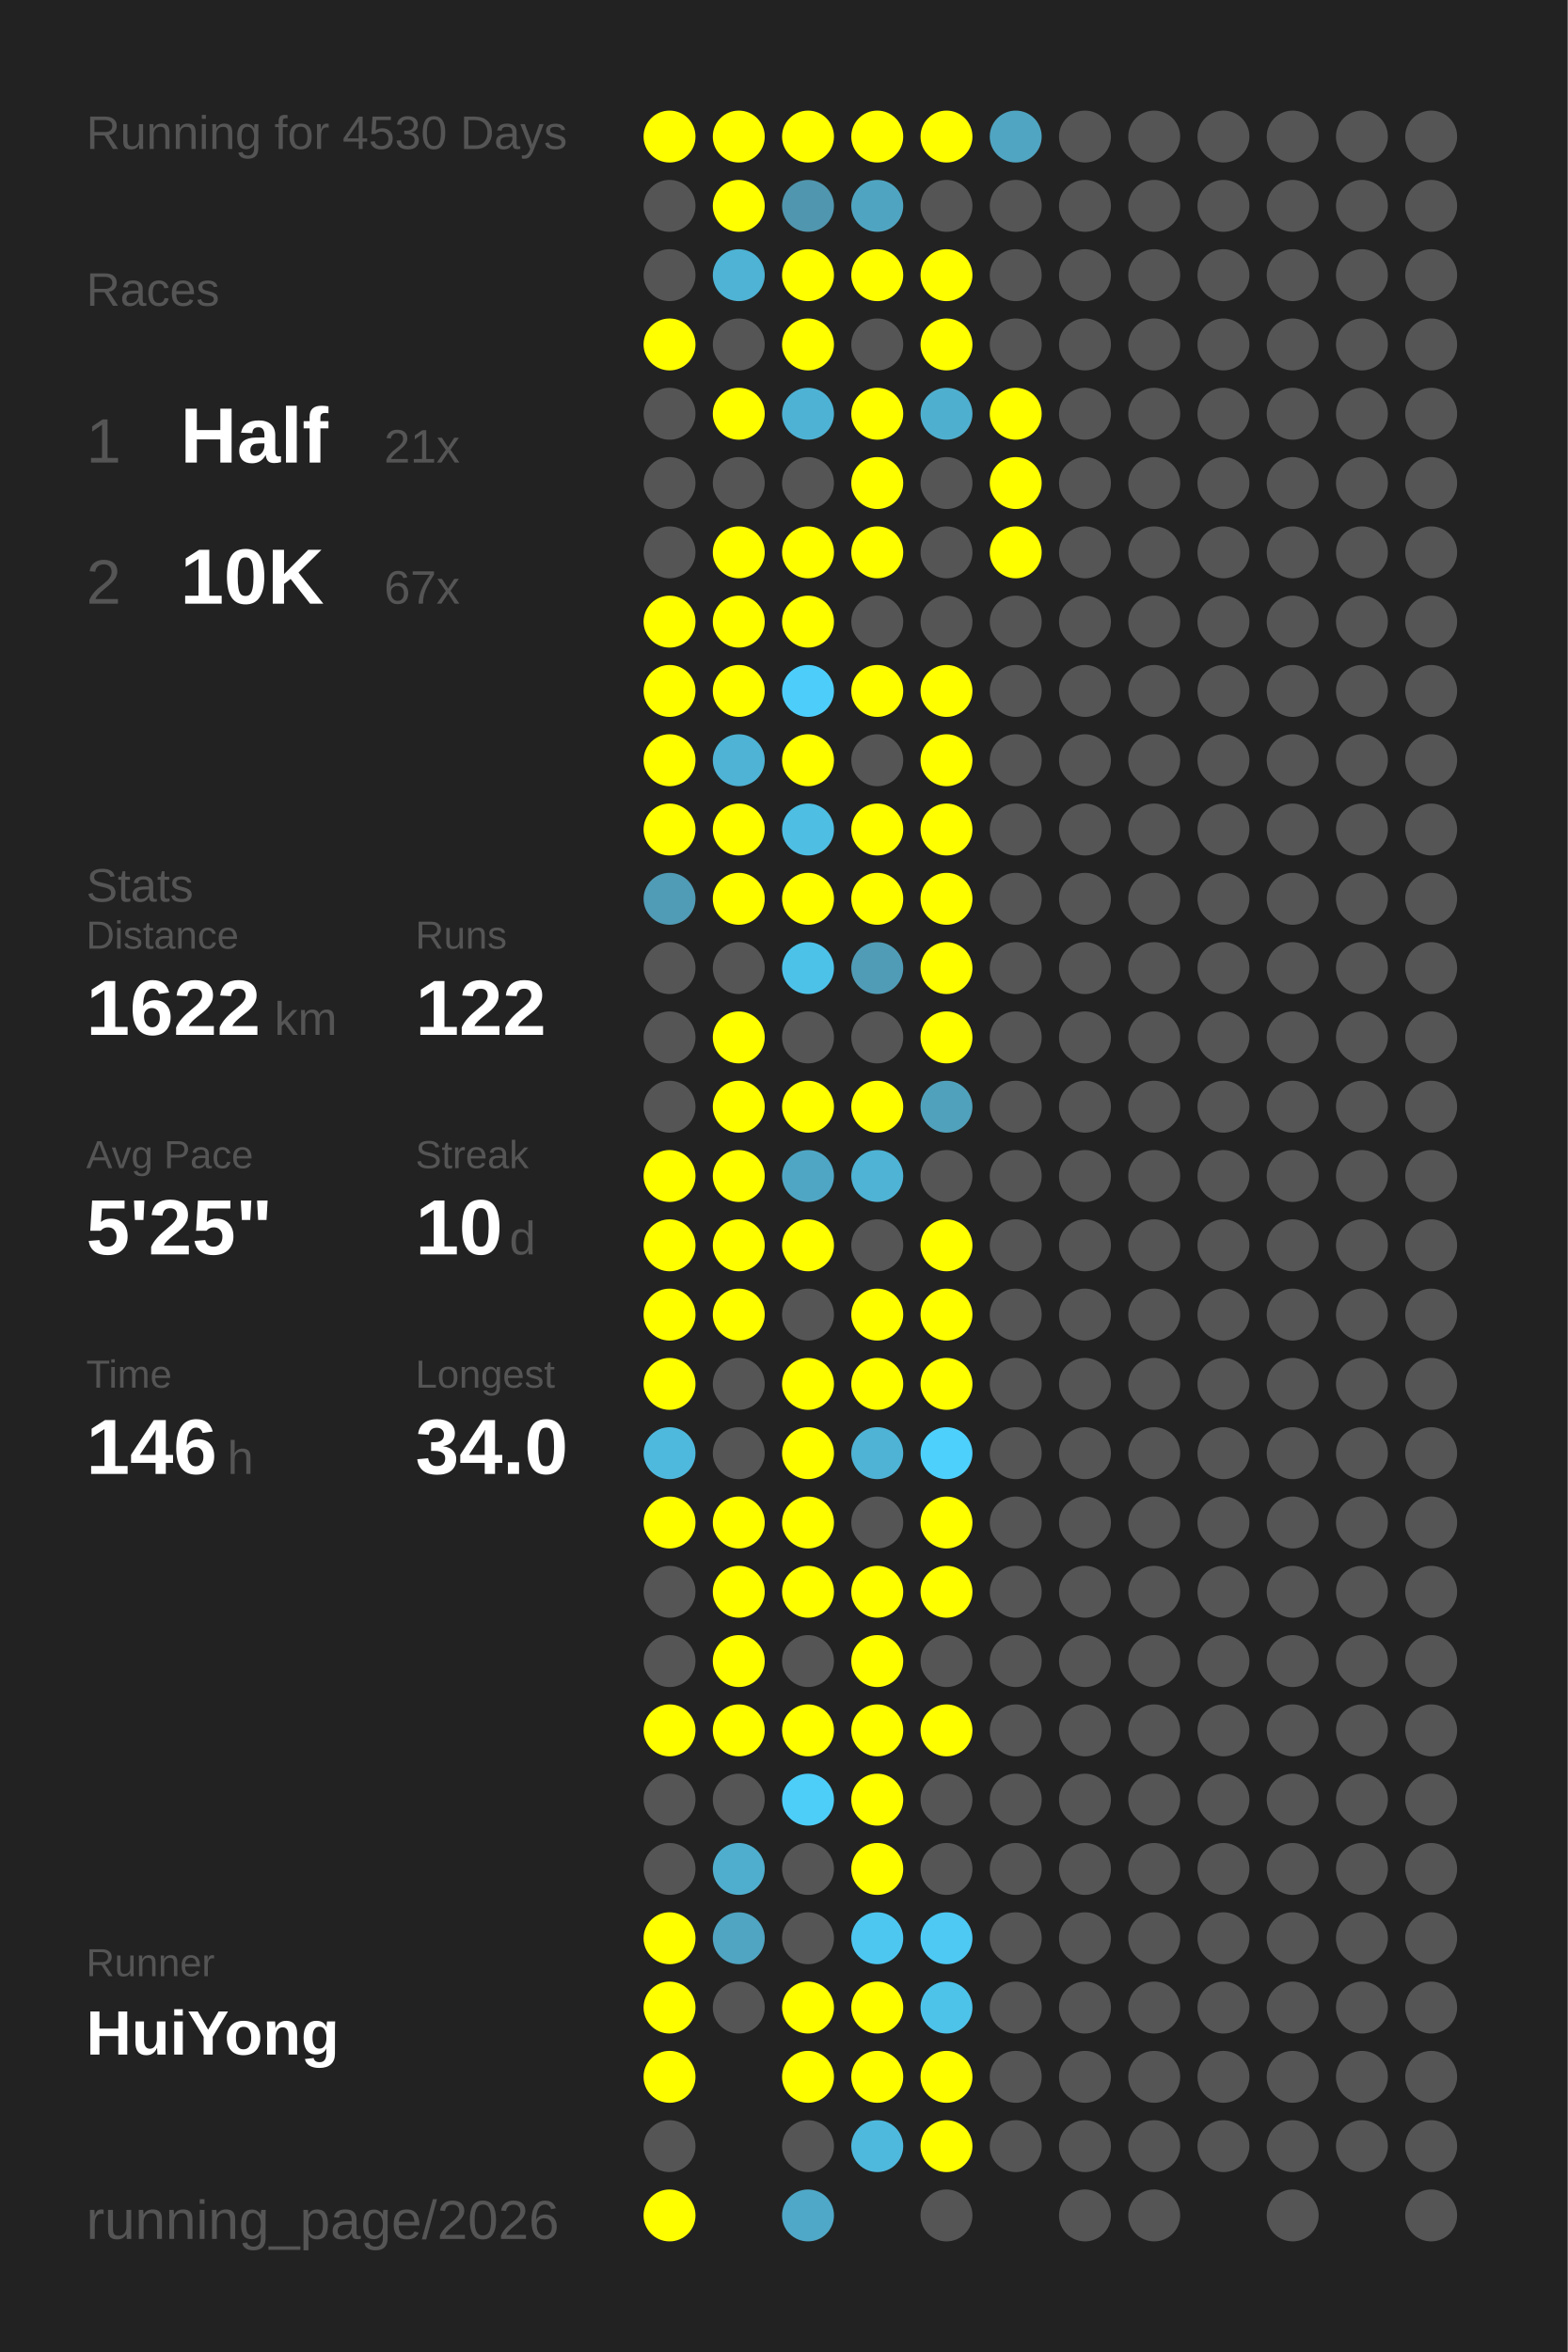
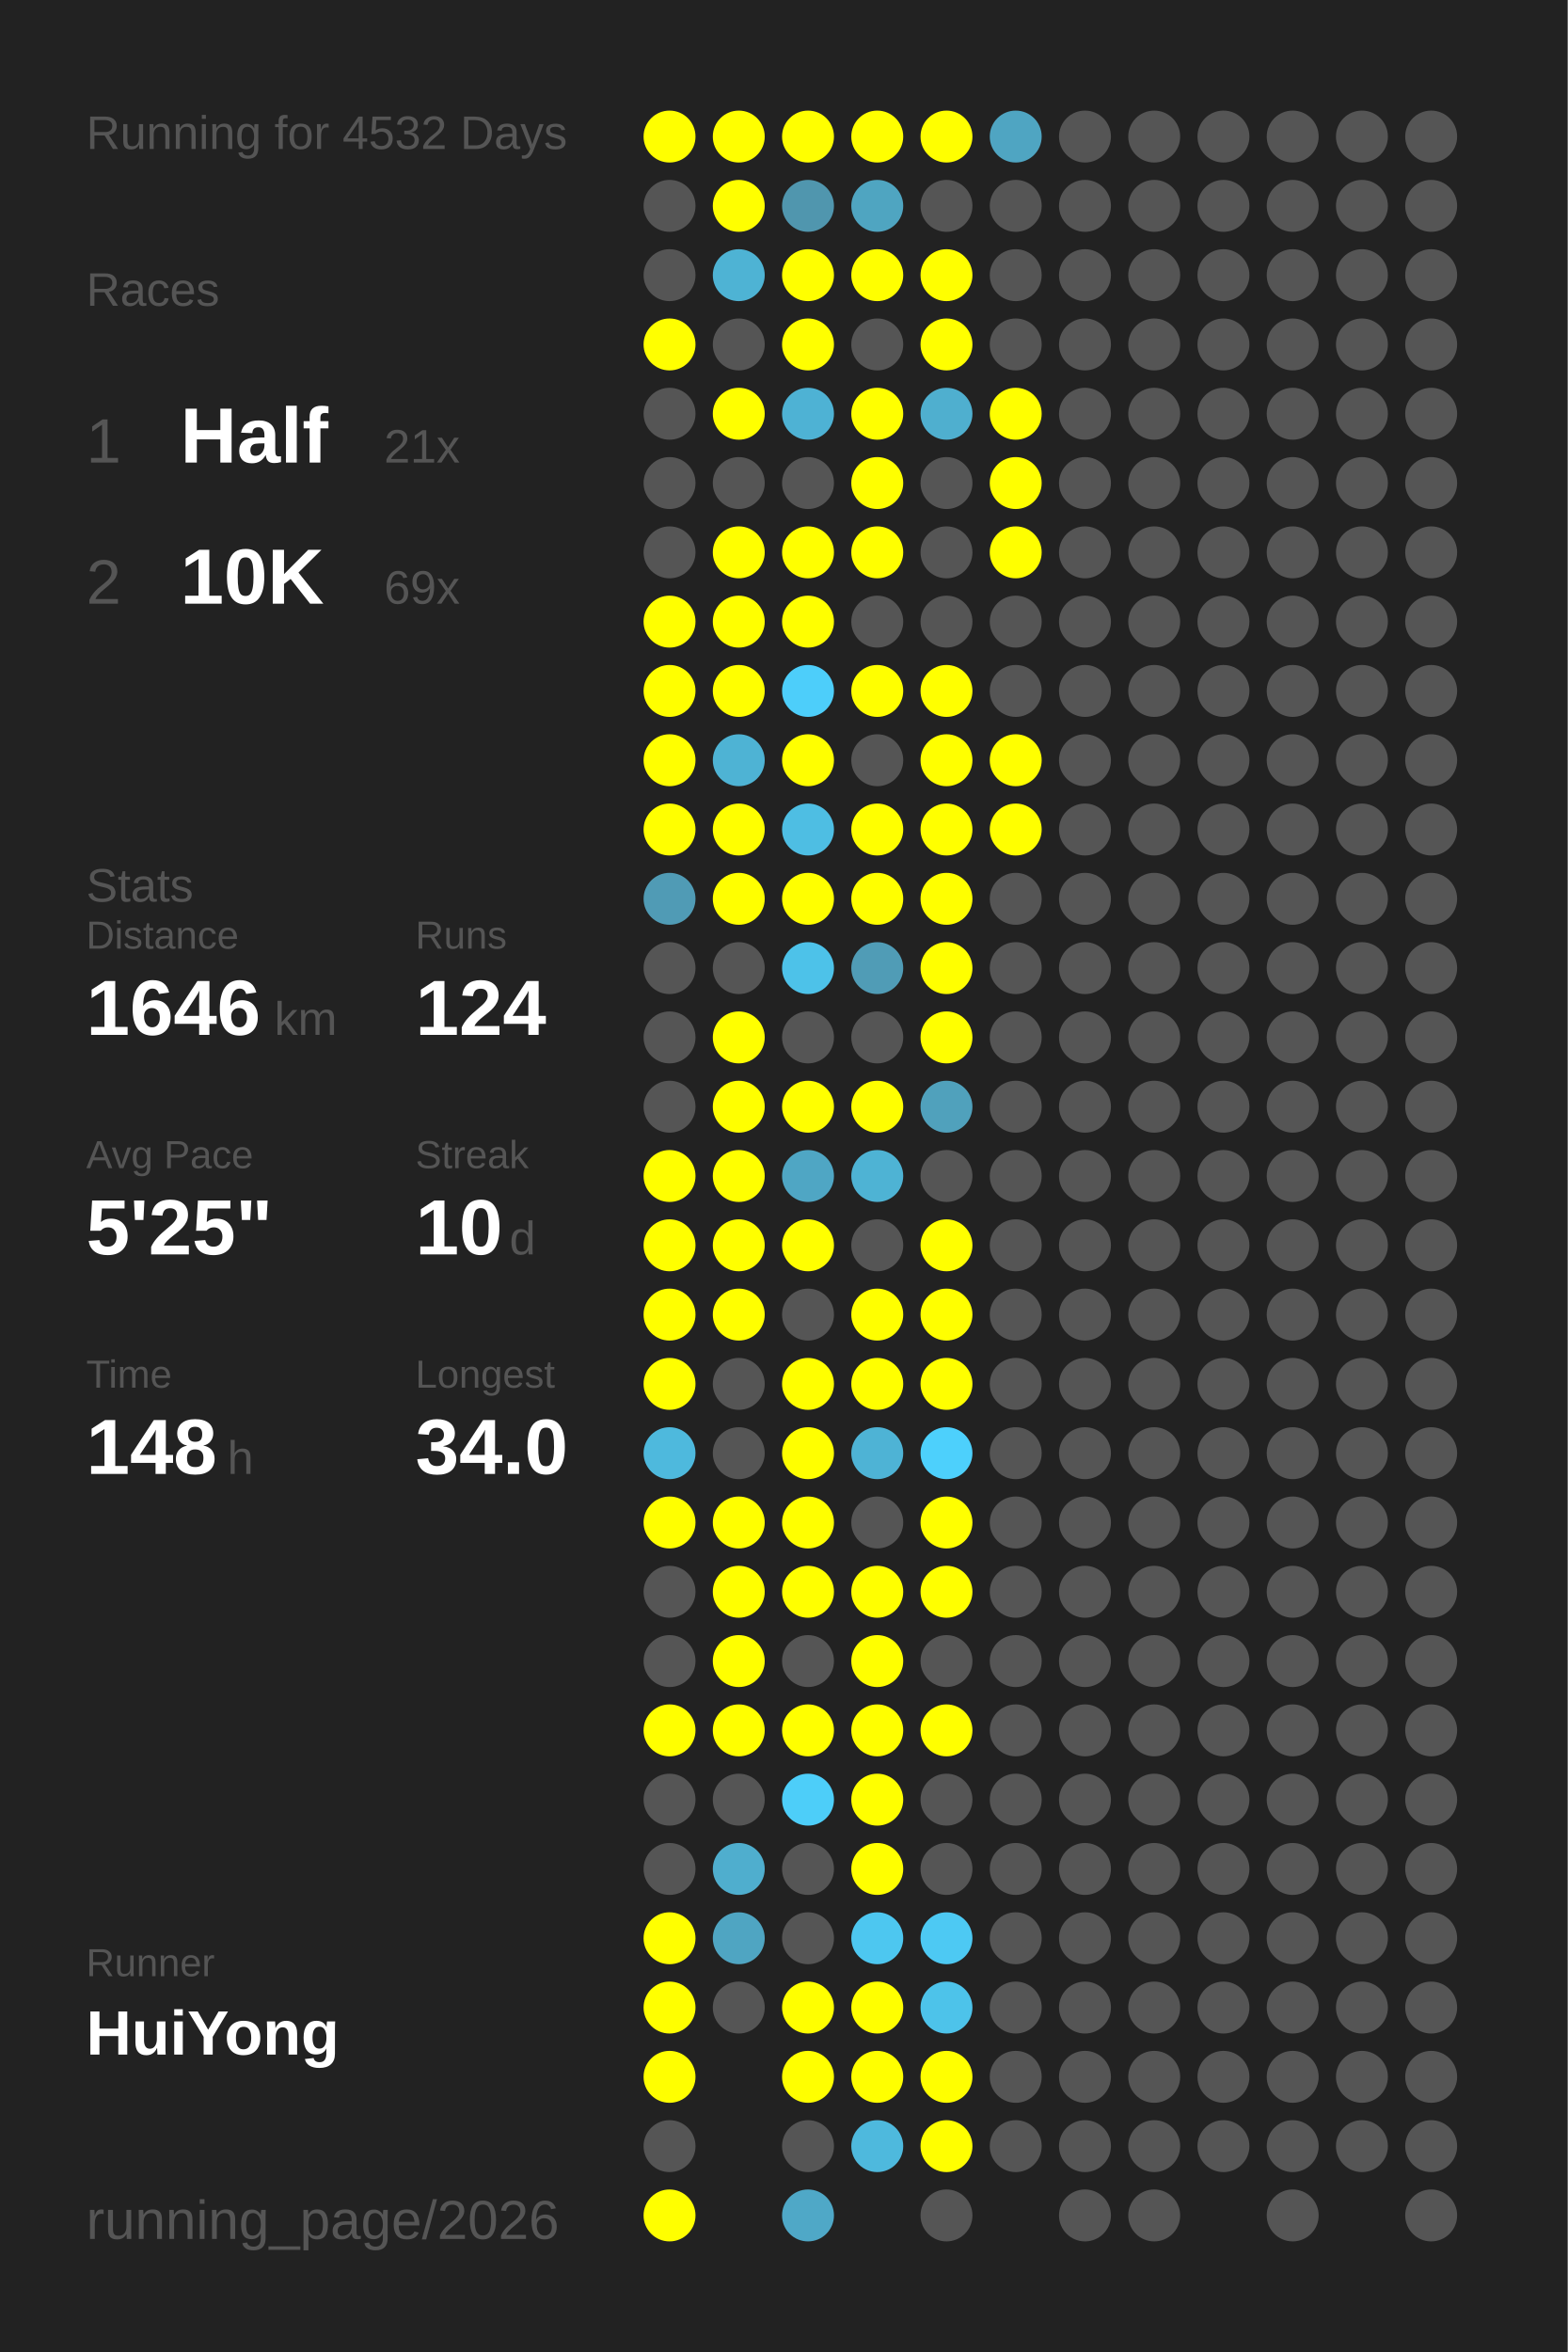
<svg xmlns="http://www.w3.org/2000/svg" baseProfile="full" height="300mm" version="1.1" viewBox="0,0,200,300" width="200mm">
  <defs />
  <rect fill="#222222" height="300" width="200" x="0" y="0" />
-   <text fill="#555555" style="font-size:6px; font-family:Arial;" x="11" y="19">Running for 4530 Days</text>
+   <text fill="#555555" style="font-size:6px; font-family:Arial;" x="11" y="19">Running for 4532 Days</text>
  <text fill="#555555" style="font-size:6px; font-family:Arial;" x="11" y="39">Races</text>
  <text fill="#555555" style="font-size:8px; font-family:Arial;" x="11" y="59">1</text>
  <text fill="#FFFFFF" style="font-size:10px; font-family:Arial; font-weight:bold;" x="23" y="59">Half</text>
  <text fill="#555555" style="font-size:6px; font-family:Arial;" x="49" y="59">21x</text>
  <text fill="#555555" style="font-size:8px; font-family:Arial;" x="11" y="77">2</text>
  <text fill="#FFFFFF" style="font-size:10px; font-family:Arial; font-weight:bold;" x="23" y="77">10K</text>
-   <text fill="#555555" style="font-size:6px; font-family:Arial;" x="49" y="77">67x</text>
+   <text fill="#555555" style="font-size:6px; font-family:Arial;" x="49" y="77">69x</text>
  <text fill="#555555" style="font-size:6px; font-family:Arial;" x="11" y="115">Stats</text>
  <text fill="#555555" style="font-size:5px; font-family:Arial;" x="11" y="121">Distance</text>
-   <text fill="#FFFFFF" style="font-size:10px; font-family:Arial; font-weight:bold;" x="11" y="132">1622</text>
+   <text fill="#FFFFFF" style="font-size:10px; font-family:Arial; font-weight:bold;" x="11" y="132">1646</text>
  <text fill="#555555" style="font-size:6px; font-family:Arial;" x="35" y="132">km</text>
  <text fill="#555555" style="font-size:5px; font-family:Arial;" x="53" y="121">Runs</text>
-   <text fill="#FFFFFF" style="font-size:10px; font-family:Arial; font-weight:bold;" x="53" y="132">122</text>
+   <text fill="#FFFFFF" style="font-size:10px; font-family:Arial; font-weight:bold;" x="53" y="132">124</text>
  <text fill="#555555" style="font-size:5px; font-family:Arial;" x="11" y="149">Avg Pace</text>
  <text fill="#FFFFFF" style="font-size:10px; font-family:Arial; font-weight:bold;" x="11" y="160">5'25"</text>
  <text fill="#555555" style="font-size:5px; font-family:Arial;" x="53" y="149">Streak</text>
  <text fill="#FFFFFF" style="font-size:10px; font-family:Arial; font-weight:bold;" x="53" y="160">10</text>
  <text fill="#555555" style="font-size:6px; font-family:Arial;" x="65" y="160">d</text>
  <text fill="#555555" style="font-size:5px; font-family:Arial;" x="11" y="177">Time</text>
-   <text fill="#FFFFFF" style="font-size:10px; font-family:Arial; font-weight:bold;" x="11" y="188">146</text>
+   <text fill="#FFFFFF" style="font-size:10px; font-family:Arial; font-weight:bold;" x="11" y="188">148</text>
  <text fill="#555555" style="font-size:6px; font-family:Arial;" x="29" y="188">h</text>
  <text fill="#555555" style="font-size:5px; font-family:Arial;" x="53" y="177">Longest</text>
  <text fill="#FFFFFF" style="font-size:10px; font-family:Arial; font-weight:bold;" x="53" y="188">34.0</text>
  <text fill="#555555" style="font-size:5px; font-family:Arial;" x="11" y="252.065">Runner</text>
  <text fill="#FFFFFF" style="font-size:8px; font-family:Arial; font-weight:bold;" x="11" y="262.065">HuiYong</text>
  <text fill="#555555" style="font-size:7px; font-family:Arial;" x="11" y="285.581">running_page/2026</text>
  <circle cx="85.417" cy="17.419" fill="#FFFF00" r="3.312" />
  <circle cx="85.417" cy="26.258" fill="#555555" r="3.312" />
  <circle cx="85.417" cy="35.097" fill="#555555" r="3.312" />
  <circle cx="85.417" cy="43.935" fill="#FFFF00" r="3.312" />
  <circle cx="85.417" cy="52.774" fill="#555555" r="3.312" />
  <circle cx="85.417" cy="61.613" fill="#555555" r="3.312" />
  <circle cx="85.417" cy="70.452" fill="#555555" r="3.312" />
  <circle cx="85.417" cy="79.29" fill="#FFFF00" r="3.312" />
  <circle cx="85.417" cy="88.129" fill="#FFFF00" r="3.312" />
  <circle cx="85.417" cy="96.968" fill="#FFFF00" r="3.312" />
  <circle cx="85.417" cy="105.806" fill="#FFFF00" r="3.312" />
  <circle cx="85.417" cy="114.645" fill="#509bb5" r="3.312" />
  <circle cx="85.417" cy="123.484" fill="#555555" r="3.312" />
  <circle cx="85.417" cy="132.323" fill="#555555" r="3.312" />
  <circle cx="85.417" cy="141.161" fill="#555555" r="3.312" />
  <circle cx="85.417" cy="150" fill="#FFFF00" r="3.312" />
  <circle cx="85.417" cy="158.839" fill="#FFFF00" r="3.312" />
  <circle cx="85.417" cy="167.677" fill="#FFFF00" r="3.312" />
  <circle cx="85.417" cy="176.516" fill="#FFFF00" r="3.312" />
  <circle cx="85.417" cy="185.355" fill="#4eb9dd" r="3.312" />
  <circle cx="85.417" cy="194.194" fill="#FFFF00" r="3.312" />
  <circle cx="85.417" cy="203.032" fill="#555555" r="3.312" />
  <circle cx="85.417" cy="211.871" fill="#555555" r="3.312" />
  <circle cx="85.417" cy="220.71" fill="#FFFF00" r="3.312" />
  <circle cx="85.417" cy="229.548" fill="#555555" r="3.312" />
  <circle cx="85.417" cy="238.387" fill="#555555" r="3.312" />
  <circle cx="85.417" cy="247.226" fill="#FFFF00" r="3.312" />
  <circle cx="85.417" cy="256.065" fill="#FFFF00" r="3.312" />
  <circle cx="85.417" cy="264.903" fill="#FFFF00" r="3.312" />
  <circle cx="85.417" cy="273.742" fill="#555555" r="3.312" />
  <circle cx="85.417" cy="282.581" fill="#FFFF00" r="3.312" />
  <circle cx="94.25" cy="17.419" fill="#FFFF00" r="3.312" />
  <circle cx="94.25" cy="26.258" fill="#FFFF00" r="3.312" />
  <circle cx="94.25" cy="35.097" fill="#4eb3d4" r="3.312" />
  <circle cx="94.25" cy="43.935" fill="#555555" r="3.312" />
  <circle cx="94.25" cy="52.774" fill="#FFFF00" r="3.312" />
  <circle cx="94.25" cy="61.613" fill="#555555" r="3.312" />
  <circle cx="94.25" cy="70.452" fill="#FFFF00" r="3.312" />
  <circle cx="94.25" cy="79.29" fill="#FFFF00" r="3.312" />
  <circle cx="94.25" cy="88.129" fill="#FFFF00" r="3.312" />
  <circle cx="94.25" cy="96.968" fill="#4eb3d4" r="3.312" />
  <circle cx="94.25" cy="105.806" fill="#FFFF00" r="3.312" />
  <circle cx="94.25" cy="114.645" fill="#FFFF00" r="3.312" />
  <circle cx="94.25" cy="123.484" fill="#555555" r="3.312" />
  <circle cx="94.25" cy="132.323" fill="#FFFF00" r="3.312" />
  <circle cx="94.25" cy="141.161" fill="#FFFF00" r="3.312" />
  <circle cx="94.25" cy="150" fill="#FFFF00" r="3.312" />
  <circle cx="94.25" cy="158.839" fill="#FFFF00" r="3.312" />
  <circle cx="94.25" cy="167.677" fill="#FFFF00" r="3.312" />
  <circle cx="94.25" cy="176.516" fill="#555555" r="3.312" />
  <circle cx="94.25" cy="185.355" fill="#555555" r="3.312" />
  <circle cx="94.25" cy="194.194" fill="#FFFF00" r="3.312" />
  <circle cx="94.25" cy="203.032" fill="#FFFF00" r="3.312" />
  <circle cx="94.25" cy="211.871" fill="#FFFF00" r="3.312" />
  <circle cx="94.25" cy="220.71" fill="#FFFF00" r="3.312" />
  <circle cx="94.25" cy="229.548" fill="#555555" r="3.312" />
  <circle cx="94.25" cy="238.387" fill="#4faece" r="3.312" />
  <circle cx="94.25" cy="247.226" fill="#4fa5c2" r="3.312" />
  <circle cx="94.25" cy="256.065" fill="#555555" r="3.312" />
  <circle cx="103.083" cy="17.419" fill="#FFFF00" r="3.312" />
  <circle cx="103.083" cy="26.258" fill="#5096ae" r="3.312" />
  <circle cx="103.083" cy="35.097" fill="#FFFF00" r="3.312" />
  <circle cx="103.083" cy="43.935" fill="#FFFF00" r="3.312" />
  <circle cx="103.083" cy="52.774" fill="#4eb2d4" r="3.312" />
  <circle cx="103.083" cy="61.613" fill="#555555" r="3.312" />
  <circle cx="103.083" cy="70.452" fill="#FFFF00" r="3.312" />
  <circle cx="103.083" cy="79.29" fill="#FFFF00" r="3.312" />
  <circle cx="103.083" cy="88.129" fill="#4dcefa" r="3.312" />
  <circle cx="103.083" cy="96.968" fill="#FFFF00" r="3.312" />
  <circle cx="103.083" cy="105.806" fill="#4ebee3" r="3.312" />
  <circle cx="103.083" cy="114.645" fill="#FFFF00" r="3.312" />
  <circle cx="103.083" cy="123.484" fill="#4dc2e9" r="3.312" />
  <circle cx="103.083" cy="132.323" fill="#555555" r="3.312" />
  <circle cx="103.083" cy="141.161" fill="#FFFF00" r="3.312" />
  <circle cx="103.083" cy="150" fill="#4fa6c4" r="3.312" />
  <circle cx="103.083" cy="158.839" fill="#FFFF00" r="3.312" />
  <circle cx="103.083" cy="167.677" fill="#555555" r="3.312" />
  <circle cx="103.083" cy="176.516" fill="#FFFF00" r="3.312" />
  <circle cx="103.083" cy="185.355" fill="#FFFF00" r="3.312" />
  <circle cx="103.083" cy="194.194" fill="#FFFF00" r="3.312" />
  <circle cx="103.083" cy="203.032" fill="#FFFF00" r="3.312" />
  <circle cx="103.083" cy="211.871" fill="#555555" r="3.312" />
  <circle cx="103.083" cy="220.71" fill="#FFFF00" r="3.312" />
  <circle cx="103.083" cy="229.548" fill="#4dcef9" r="3.312" />
  <circle cx="103.083" cy="238.387" fill="#555555" r="3.312" />
  <circle cx="103.083" cy="247.226" fill="#555555" r="3.312" />
  <circle cx="103.083" cy="256.065" fill="#FFFF00" r="3.312" />
  <circle cx="103.083" cy="264.903" fill="#FFFF00" r="3.312" />
  <circle cx="103.083" cy="273.742" fill="#555555" r="3.312" />
  <circle cx="103.083" cy="282.581" fill="#4fa8c7" r="3.312" />
  <circle cx="111.917" cy="17.419" fill="#FFFF00" r="3.312" />
  <circle cx="111.917" cy="26.258" fill="#4fa5c1" r="3.312" />
  <circle cx="111.917" cy="35.097" fill="#FFFF00" r="3.312" />
  <circle cx="111.917" cy="43.935" fill="#555555" r="3.312" />
  <circle cx="111.917" cy="52.774" fill="#FFFF00" r="3.312" />
  <circle cx="111.917" cy="61.613" fill="#FFFF00" r="3.312" />
  <circle cx="111.917" cy="70.452" fill="#FFFF00" r="3.312" />
  <circle cx="111.917" cy="79.29" fill="#555555" r="3.312" />
  <circle cx="111.917" cy="88.129" fill="#FFFF00" r="3.312" />
  <circle cx="111.917" cy="96.968" fill="#555555" r="3.312" />
  <circle cx="111.917" cy="105.806" fill="#FFFF00" r="3.312" />
  <circle cx="111.917" cy="114.645" fill="#FFFF00" r="3.312" />
  <circle cx="111.917" cy="123.484" fill="#509cb6" r="3.312" />
  <circle cx="111.917" cy="132.323" fill="#555555" r="3.312" />
  <circle cx="111.917" cy="141.161" fill="#FFFF00" r="3.312" />
  <circle cx="111.917" cy="150" fill="#4eb3d4" r="3.312" />
  <circle cx="111.917" cy="158.839" fill="#555555" r="3.312" />
  <circle cx="111.917" cy="167.677" fill="#FFFF00" r="3.312" />
  <circle cx="111.917" cy="176.516" fill="#FFFF00" r="3.312" />
  <circle cx="111.917" cy="185.355" fill="#4eb3d5" r="3.312" />
  <circle cx="111.917" cy="194.194" fill="#555555" r="3.312" />
  <circle cx="111.917" cy="203.032" fill="#FFFF00" r="3.312" />
  <circle cx="111.917" cy="211.871" fill="#FFFF00" r="3.312" />
  <circle cx="111.917" cy="220.71" fill="#FFFF00" r="3.312" />
  <circle cx="111.917" cy="229.548" fill="#FFFF00" r="3.312" />
  <circle cx="111.917" cy="238.387" fill="#FFFF00" r="3.312" />
  <circle cx="111.917" cy="247.226" fill="#4dc7f0" r="3.312" />
  <circle cx="111.917" cy="256.065" fill="#FFFF00" r="3.312" />
  <circle cx="111.917" cy="264.903" fill="#FFFF00" r="3.312" />
  <circle cx="111.917" cy="273.742" fill="#4eb9dd" r="3.312" />
  <circle cx="120.75" cy="17.419" fill="#FFFF00" r="3.312" />
  <circle cx="120.75" cy="26.258" fill="#555555" r="3.312" />
  <circle cx="120.75" cy="35.097" fill="#FFFF00" r="3.312" />
  <circle cx="120.75" cy="43.935" fill="#FFFF00" r="3.312" />
  <circle cx="120.75" cy="52.774" fill="#4fafcf" r="3.312" />
  <circle cx="120.75" cy="61.613" fill="#555555" r="3.312" />
  <circle cx="120.75" cy="70.452" fill="#555555" r="3.312" />
  <circle cx="120.75" cy="79.29" fill="#555555" r="3.312" />
  <circle cx="120.75" cy="88.129" fill="#FFFF00" r="3.312" />
  <circle cx="120.75" cy="96.968" fill="#FFFF00" r="3.312" />
  <circle cx="120.75" cy="105.806" fill="#FFFF00" r="3.312" />
  <circle cx="120.75" cy="114.645" fill="#FFFF00" r="3.312" />
  <circle cx="120.75" cy="123.484" fill="#FFFF00" r="3.312" />
  <circle cx="120.75" cy="132.323" fill="#FFFF00" r="3.312" />
  <circle cx="120.75" cy="141.161" fill="#50a1bc" r="3.312" />
  <circle cx="120.75" cy="150" fill="#555555" r="3.312" />
  <circle cx="120.75" cy="158.839" fill="#FFFF00" r="3.312" />
  <circle cx="120.75" cy="167.677" fill="#FFFF00" r="3.312" />
  <circle cx="120.75" cy="176.516" fill="#FFFF00" r="3.312" />
  <circle cx="120.75" cy="185.355" fill="#4dd0fc" r="3.312" />
  <circle cx="120.75" cy="194.194" fill="#FFFF00" r="3.312" />
  <circle cx="120.75" cy="203.032" fill="#FFFF00" r="3.312" />
  <circle cx="120.75" cy="211.871" fill="#555555" r="3.312" />
  <circle cx="120.75" cy="220.71" fill="#FFFF00" r="3.312" />
  <circle cx="120.75" cy="229.548" fill="#555555" r="3.312" />
  <circle cx="120.75" cy="238.387" fill="#555555" r="3.312" />
  <circle cx="120.75" cy="247.226" fill="#4dc9f3" r="3.312" />
  <circle cx="120.75" cy="256.065" fill="#4dc3ea" r="3.312" />
  <circle cx="120.75" cy="264.903" fill="#FFFF00" r="3.312" />
  <circle cx="120.75" cy="273.742" fill="#FFFF00" r="3.312" />
  <circle cx="120.75" cy="282.581" fill="#555555" r="3.312" />
  <circle cx="129.583" cy="17.419" fill="#4fa5c2" r="3.312" />
  <circle cx="129.583" cy="26.258" fill="#555555" r="3.312" />
  <circle cx="129.583" cy="35.097" fill="#555555" r="3.312" />
  <circle cx="129.583" cy="43.935" fill="#555555" r="3.312" />
  <circle cx="129.583" cy="52.774" fill="#FFFF00" r="3.312" />
  <circle cx="129.583" cy="61.613" fill="#FFFF00" r="3.312" />
  <circle cx="129.583" cy="70.452" fill="#FFFF00" r="3.312" />
  <circle cx="129.583" cy="79.29" fill="#555555" r="3.312" />
  <circle cx="129.583" cy="88.129" fill="#555555" r="3.312" />
-   <circle cx="129.583" cy="96.968" fill="#555555" r="3.312" />
-   <circle cx="129.583" cy="105.806" fill="#555555" r="3.312" />
+   <circle cx="129.583" cy="96.968" fill="#FFFF00" r="3.312" />
+   <circle cx="129.583" cy="105.806" fill="#FFFF00" r="3.312" />
  <circle cx="129.583" cy="114.645" fill="#555555" r="3.312" />
  <circle cx="129.583" cy="123.484" fill="#555555" r="3.312" />
  <circle cx="129.583" cy="132.323" fill="#555555" r="3.312" />
  <circle cx="129.583" cy="141.161" fill="#555555" r="3.312" />
  <circle cx="129.583" cy="150" fill="#555555" r="3.312" />
  <circle cx="129.583" cy="158.839" fill="#555555" r="3.312" />
  <circle cx="129.583" cy="167.677" fill="#555555" r="3.312" />
  <circle cx="129.583" cy="176.516" fill="#555555" r="3.312" />
  <circle cx="129.583" cy="185.355" fill="#555555" r="3.312" />
  <circle cx="129.583" cy="194.194" fill="#555555" r="3.312" />
  <circle cx="129.583" cy="203.032" fill="#555555" r="3.312" />
  <circle cx="129.583" cy="211.871" fill="#555555" r="3.312" />
  <circle cx="129.583" cy="220.71" fill="#555555" r="3.312" />
  <circle cx="129.583" cy="229.548" fill="#555555" r="3.312" />
  <circle cx="129.583" cy="238.387" fill="#555555" r="3.312" />
  <circle cx="129.583" cy="247.226" fill="#555555" r="3.312" />
  <circle cx="129.583" cy="256.065" fill="#555555" r="3.312" />
  <circle cx="129.583" cy="264.903" fill="#555555" r="3.312" />
  <circle cx="129.583" cy="273.742" fill="#555555" r="3.312" />
  <circle cx="138.417" cy="17.419" fill="#555555" r="3.312" />
  <circle cx="138.417" cy="26.258" fill="#555555" r="3.312" />
  <circle cx="138.417" cy="35.097" fill="#555555" r="3.312" />
  <circle cx="138.417" cy="43.935" fill="#555555" r="3.312" />
  <circle cx="138.417" cy="52.774" fill="#555555" r="3.312" />
  <circle cx="138.417" cy="61.613" fill="#555555" r="3.312" />
  <circle cx="138.417" cy="70.452" fill="#555555" r="3.312" />
  <circle cx="138.417" cy="79.29" fill="#555555" r="3.312" />
  <circle cx="138.417" cy="88.129" fill="#555555" r="3.312" />
  <circle cx="138.417" cy="96.968" fill="#555555" r="3.312" />
  <circle cx="138.417" cy="105.806" fill="#555555" r="3.312" />
  <circle cx="138.417" cy="114.645" fill="#555555" r="3.312" />
  <circle cx="138.417" cy="123.484" fill="#555555" r="3.312" />
  <circle cx="138.417" cy="132.323" fill="#555555" r="3.312" />
  <circle cx="138.417" cy="141.161" fill="#555555" r="3.312" />
  <circle cx="138.417" cy="150" fill="#555555" r="3.312" />
  <circle cx="138.417" cy="158.839" fill="#555555" r="3.312" />
  <circle cx="138.417" cy="167.677" fill="#555555" r="3.312" />
  <circle cx="138.417" cy="176.516" fill="#555555" r="3.312" />
  <circle cx="138.417" cy="185.355" fill="#555555" r="3.312" />
  <circle cx="138.417" cy="194.194" fill="#555555" r="3.312" />
  <circle cx="138.417" cy="203.032" fill="#555555" r="3.312" />
  <circle cx="138.417" cy="211.871" fill="#555555" r="3.312" />
  <circle cx="138.417" cy="220.71" fill="#555555" r="3.312" />
  <circle cx="138.417" cy="229.548" fill="#555555" r="3.312" />
  <circle cx="138.417" cy="238.387" fill="#555555" r="3.312" />
  <circle cx="138.417" cy="247.226" fill="#555555" r="3.312" />
  <circle cx="138.417" cy="256.065" fill="#555555" r="3.312" />
  <circle cx="138.417" cy="264.903" fill="#555555" r="3.312" />
  <circle cx="138.417" cy="273.742" fill="#555555" r="3.312" />
  <circle cx="138.417" cy="282.581" fill="#555555" r="3.312" />
  <circle cx="147.25" cy="17.419" fill="#555555" r="3.312" />
  <circle cx="147.25" cy="26.258" fill="#555555" r="3.312" />
  <circle cx="147.25" cy="35.097" fill="#555555" r="3.312" />
  <circle cx="147.25" cy="43.935" fill="#555555" r="3.312" />
  <circle cx="147.25" cy="52.774" fill="#555555" r="3.312" />
  <circle cx="147.25" cy="61.613" fill="#555555" r="3.312" />
  <circle cx="147.25" cy="70.452" fill="#555555" r="3.312" />
  <circle cx="147.25" cy="79.29" fill="#555555" r="3.312" />
  <circle cx="147.25" cy="88.129" fill="#555555" r="3.312" />
  <circle cx="147.25" cy="96.968" fill="#555555" r="3.312" />
  <circle cx="147.25" cy="105.806" fill="#555555" r="3.312" />
  <circle cx="147.25" cy="114.645" fill="#555555" r="3.312" />
  <circle cx="147.25" cy="123.484" fill="#555555" r="3.312" />
  <circle cx="147.25" cy="132.323" fill="#555555" r="3.312" />
  <circle cx="147.25" cy="141.161" fill="#555555" r="3.312" />
  <circle cx="147.25" cy="150" fill="#555555" r="3.312" />
  <circle cx="147.25" cy="158.839" fill="#555555" r="3.312" />
  <circle cx="147.25" cy="167.677" fill="#555555" r="3.312" />
  <circle cx="147.25" cy="176.516" fill="#555555" r="3.312" />
  <circle cx="147.25" cy="185.355" fill="#555555" r="3.312" />
  <circle cx="147.25" cy="194.194" fill="#555555" r="3.312" />
  <circle cx="147.25" cy="203.032" fill="#555555" r="3.312" />
  <circle cx="147.25" cy="211.871" fill="#555555" r="3.312" />
  <circle cx="147.25" cy="220.71" fill="#555555" r="3.312" />
  <circle cx="147.25" cy="229.548" fill="#555555" r="3.312" />
  <circle cx="147.25" cy="238.387" fill="#555555" r="3.312" />
  <circle cx="147.25" cy="247.226" fill="#555555" r="3.312" />
  <circle cx="147.25" cy="256.065" fill="#555555" r="3.312" />
  <circle cx="147.25" cy="264.903" fill="#555555" r="3.312" />
  <circle cx="147.25" cy="273.742" fill="#555555" r="3.312" />
  <circle cx="147.25" cy="282.581" fill="#555555" r="3.312" />
  <circle cx="156.083" cy="17.419" fill="#555555" r="3.312" />
  <circle cx="156.083" cy="26.258" fill="#555555" r="3.312" />
  <circle cx="156.083" cy="35.097" fill="#555555" r="3.312" />
  <circle cx="156.083" cy="43.935" fill="#555555" r="3.312" />
  <circle cx="156.083" cy="52.774" fill="#555555" r="3.312" />
  <circle cx="156.083" cy="61.613" fill="#555555" r="3.312" />
  <circle cx="156.083" cy="70.452" fill="#555555" r="3.312" />
  <circle cx="156.083" cy="79.29" fill="#555555" r="3.312" />
  <circle cx="156.083" cy="88.129" fill="#555555" r="3.312" />
  <circle cx="156.083" cy="96.968" fill="#555555" r="3.312" />
  <circle cx="156.083" cy="105.806" fill="#555555" r="3.312" />
  <circle cx="156.083" cy="114.645" fill="#555555" r="3.312" />
  <circle cx="156.083" cy="123.484" fill="#555555" r="3.312" />
  <circle cx="156.083" cy="132.323" fill="#555555" r="3.312" />
  <circle cx="156.083" cy="141.161" fill="#555555" r="3.312" />
  <circle cx="156.083" cy="150" fill="#555555" r="3.312" />
  <circle cx="156.083" cy="158.839" fill="#555555" r="3.312" />
  <circle cx="156.083" cy="167.677" fill="#555555" r="3.312" />
  <circle cx="156.083" cy="176.516" fill="#555555" r="3.312" />
  <circle cx="156.083" cy="185.355" fill="#555555" r="3.312" />
  <circle cx="156.083" cy="194.194" fill="#555555" r="3.312" />
  <circle cx="156.083" cy="203.032" fill="#555555" r="3.312" />
  <circle cx="156.083" cy="211.871" fill="#555555" r="3.312" />
  <circle cx="156.083" cy="220.71" fill="#555555" r="3.312" />
  <circle cx="156.083" cy="229.548" fill="#555555" r="3.312" />
  <circle cx="156.083" cy="238.387" fill="#555555" r="3.312" />
  <circle cx="156.083" cy="247.226" fill="#555555" r="3.312" />
  <circle cx="156.083" cy="256.065" fill="#555555" r="3.312" />
  <circle cx="156.083" cy="264.903" fill="#555555" r="3.312" />
  <circle cx="156.083" cy="273.742" fill="#555555" r="3.312" />
  <circle cx="164.917" cy="17.419" fill="#555555" r="3.312" />
  <circle cx="164.917" cy="26.258" fill="#555555" r="3.312" />
  <circle cx="164.917" cy="35.097" fill="#555555" r="3.312" />
  <circle cx="164.917" cy="43.935" fill="#555555" r="3.312" />
  <circle cx="164.917" cy="52.774" fill="#555555" r="3.312" />
  <circle cx="164.917" cy="61.613" fill="#555555" r="3.312" />
  <circle cx="164.917" cy="70.452" fill="#555555" r="3.312" />
  <circle cx="164.917" cy="79.29" fill="#555555" r="3.312" />
  <circle cx="164.917" cy="88.129" fill="#555555" r="3.312" />
  <circle cx="164.917" cy="96.968" fill="#555555" r="3.312" />
  <circle cx="164.917" cy="105.806" fill="#555555" r="3.312" />
  <circle cx="164.917" cy="114.645" fill="#555555" r="3.312" />
  <circle cx="164.917" cy="123.484" fill="#555555" r="3.312" />
  <circle cx="164.917" cy="132.323" fill="#555555" r="3.312" />
  <circle cx="164.917" cy="141.161" fill="#555555" r="3.312" />
  <circle cx="164.917" cy="150" fill="#555555" r="3.312" />
  <circle cx="164.917" cy="158.839" fill="#555555" r="3.312" />
  <circle cx="164.917" cy="167.677" fill="#555555" r="3.312" />
  <circle cx="164.917" cy="176.516" fill="#555555" r="3.312" />
  <circle cx="164.917" cy="185.355" fill="#555555" r="3.312" />
  <circle cx="164.917" cy="194.194" fill="#555555" r="3.312" />
  <circle cx="164.917" cy="203.032" fill="#555555" r="3.312" />
  <circle cx="164.917" cy="211.871" fill="#555555" r="3.312" />
  <circle cx="164.917" cy="220.71" fill="#555555" r="3.312" />
  <circle cx="164.917" cy="229.548" fill="#555555" r="3.312" />
  <circle cx="164.917" cy="238.387" fill="#555555" r="3.312" />
  <circle cx="164.917" cy="247.226" fill="#555555" r="3.312" />
  <circle cx="164.917" cy="256.065" fill="#555555" r="3.312" />
  <circle cx="164.917" cy="264.903" fill="#555555" r="3.312" />
  <circle cx="164.917" cy="273.742" fill="#555555" r="3.312" />
  <circle cx="164.917" cy="282.581" fill="#555555" r="3.312" />
  <circle cx="173.75" cy="17.419" fill="#555555" r="3.312" />
  <circle cx="173.75" cy="26.258" fill="#555555" r="3.312" />
  <circle cx="173.75" cy="35.097" fill="#555555" r="3.312" />
  <circle cx="173.75" cy="43.935" fill="#555555" r="3.312" />
  <circle cx="173.75" cy="52.774" fill="#555555" r="3.312" />
  <circle cx="173.75" cy="61.613" fill="#555555" r="3.312" />
  <circle cx="173.75" cy="70.452" fill="#555555" r="3.312" />
  <circle cx="173.75" cy="79.29" fill="#555555" r="3.312" />
  <circle cx="173.75" cy="88.129" fill="#555555" r="3.312" />
  <circle cx="173.75" cy="96.968" fill="#555555" r="3.312" />
  <circle cx="173.75" cy="105.806" fill="#555555" r="3.312" />
  <circle cx="173.75" cy="114.645" fill="#555555" r="3.312" />
  <circle cx="173.75" cy="123.484" fill="#555555" r="3.312" />
  <circle cx="173.75" cy="132.323" fill="#555555" r="3.312" />
  <circle cx="173.75" cy="141.161" fill="#555555" r="3.312" />
  <circle cx="173.75" cy="150" fill="#555555" r="3.312" />
  <circle cx="173.75" cy="158.839" fill="#555555" r="3.312" />
  <circle cx="173.75" cy="167.677" fill="#555555" r="3.312" />
  <circle cx="173.75" cy="176.516" fill="#555555" r="3.312" />
  <circle cx="173.75" cy="185.355" fill="#555555" r="3.312" />
  <circle cx="173.75" cy="194.194" fill="#555555" r="3.312" />
  <circle cx="173.75" cy="203.032" fill="#555555" r="3.312" />
  <circle cx="173.75" cy="211.871" fill="#555555" r="3.312" />
  <circle cx="173.75" cy="220.71" fill="#555555" r="3.312" />
  <circle cx="173.75" cy="229.548" fill="#555555" r="3.312" />
  <circle cx="173.75" cy="238.387" fill="#555555" r="3.312" />
  <circle cx="173.75" cy="247.226" fill="#555555" r="3.312" />
  <circle cx="173.75" cy="256.065" fill="#555555" r="3.312" />
  <circle cx="173.75" cy="264.903" fill="#555555" r="3.312" />
  <circle cx="173.75" cy="273.742" fill="#555555" r="3.312" />
  <circle cx="182.583" cy="17.419" fill="#555555" r="3.312" />
  <circle cx="182.583" cy="26.258" fill="#555555" r="3.312" />
  <circle cx="182.583" cy="35.097" fill="#555555" r="3.312" />
  <circle cx="182.583" cy="43.935" fill="#555555" r="3.312" />
  <circle cx="182.583" cy="52.774" fill="#555555" r="3.312" />
  <circle cx="182.583" cy="61.613" fill="#555555" r="3.312" />
  <circle cx="182.583" cy="70.452" fill="#555555" r="3.312" />
  <circle cx="182.583" cy="79.29" fill="#555555" r="3.312" />
  <circle cx="182.583" cy="88.129" fill="#555555" r="3.312" />
  <circle cx="182.583" cy="96.968" fill="#555555" r="3.312" />
  <circle cx="182.583" cy="105.806" fill="#555555" r="3.312" />
  <circle cx="182.583" cy="114.645" fill="#555555" r="3.312" />
  <circle cx="182.583" cy="123.484" fill="#555555" r="3.312" />
  <circle cx="182.583" cy="132.323" fill="#555555" r="3.312" />
  <circle cx="182.583" cy="141.161" fill="#555555" r="3.312" />
  <circle cx="182.583" cy="150" fill="#555555" r="3.312" />
  <circle cx="182.583" cy="158.839" fill="#555555" r="3.312" />
  <circle cx="182.583" cy="167.677" fill="#555555" r="3.312" />
  <circle cx="182.583" cy="176.516" fill="#555555" r="3.312" />
  <circle cx="182.583" cy="185.355" fill="#555555" r="3.312" />
  <circle cx="182.583" cy="194.194" fill="#555555" r="3.312" />
  <circle cx="182.583" cy="203.032" fill="#555555" r="3.312" />
  <circle cx="182.583" cy="211.871" fill="#555555" r="3.312" />
  <circle cx="182.583" cy="220.71" fill="#555555" r="3.312" />
  <circle cx="182.583" cy="229.548" fill="#555555" r="3.312" />
  <circle cx="182.583" cy="238.387" fill="#555555" r="3.312" />
  <circle cx="182.583" cy="247.226" fill="#555555" r="3.312" />
  <circle cx="182.583" cy="256.065" fill="#555555" r="3.312" />
  <circle cx="182.583" cy="264.903" fill="#555555" r="3.312" />
  <circle cx="182.583" cy="273.742" fill="#555555" r="3.312" />
  <circle cx="182.583" cy="282.581" fill="#555555" r="3.312" />
</svg>
